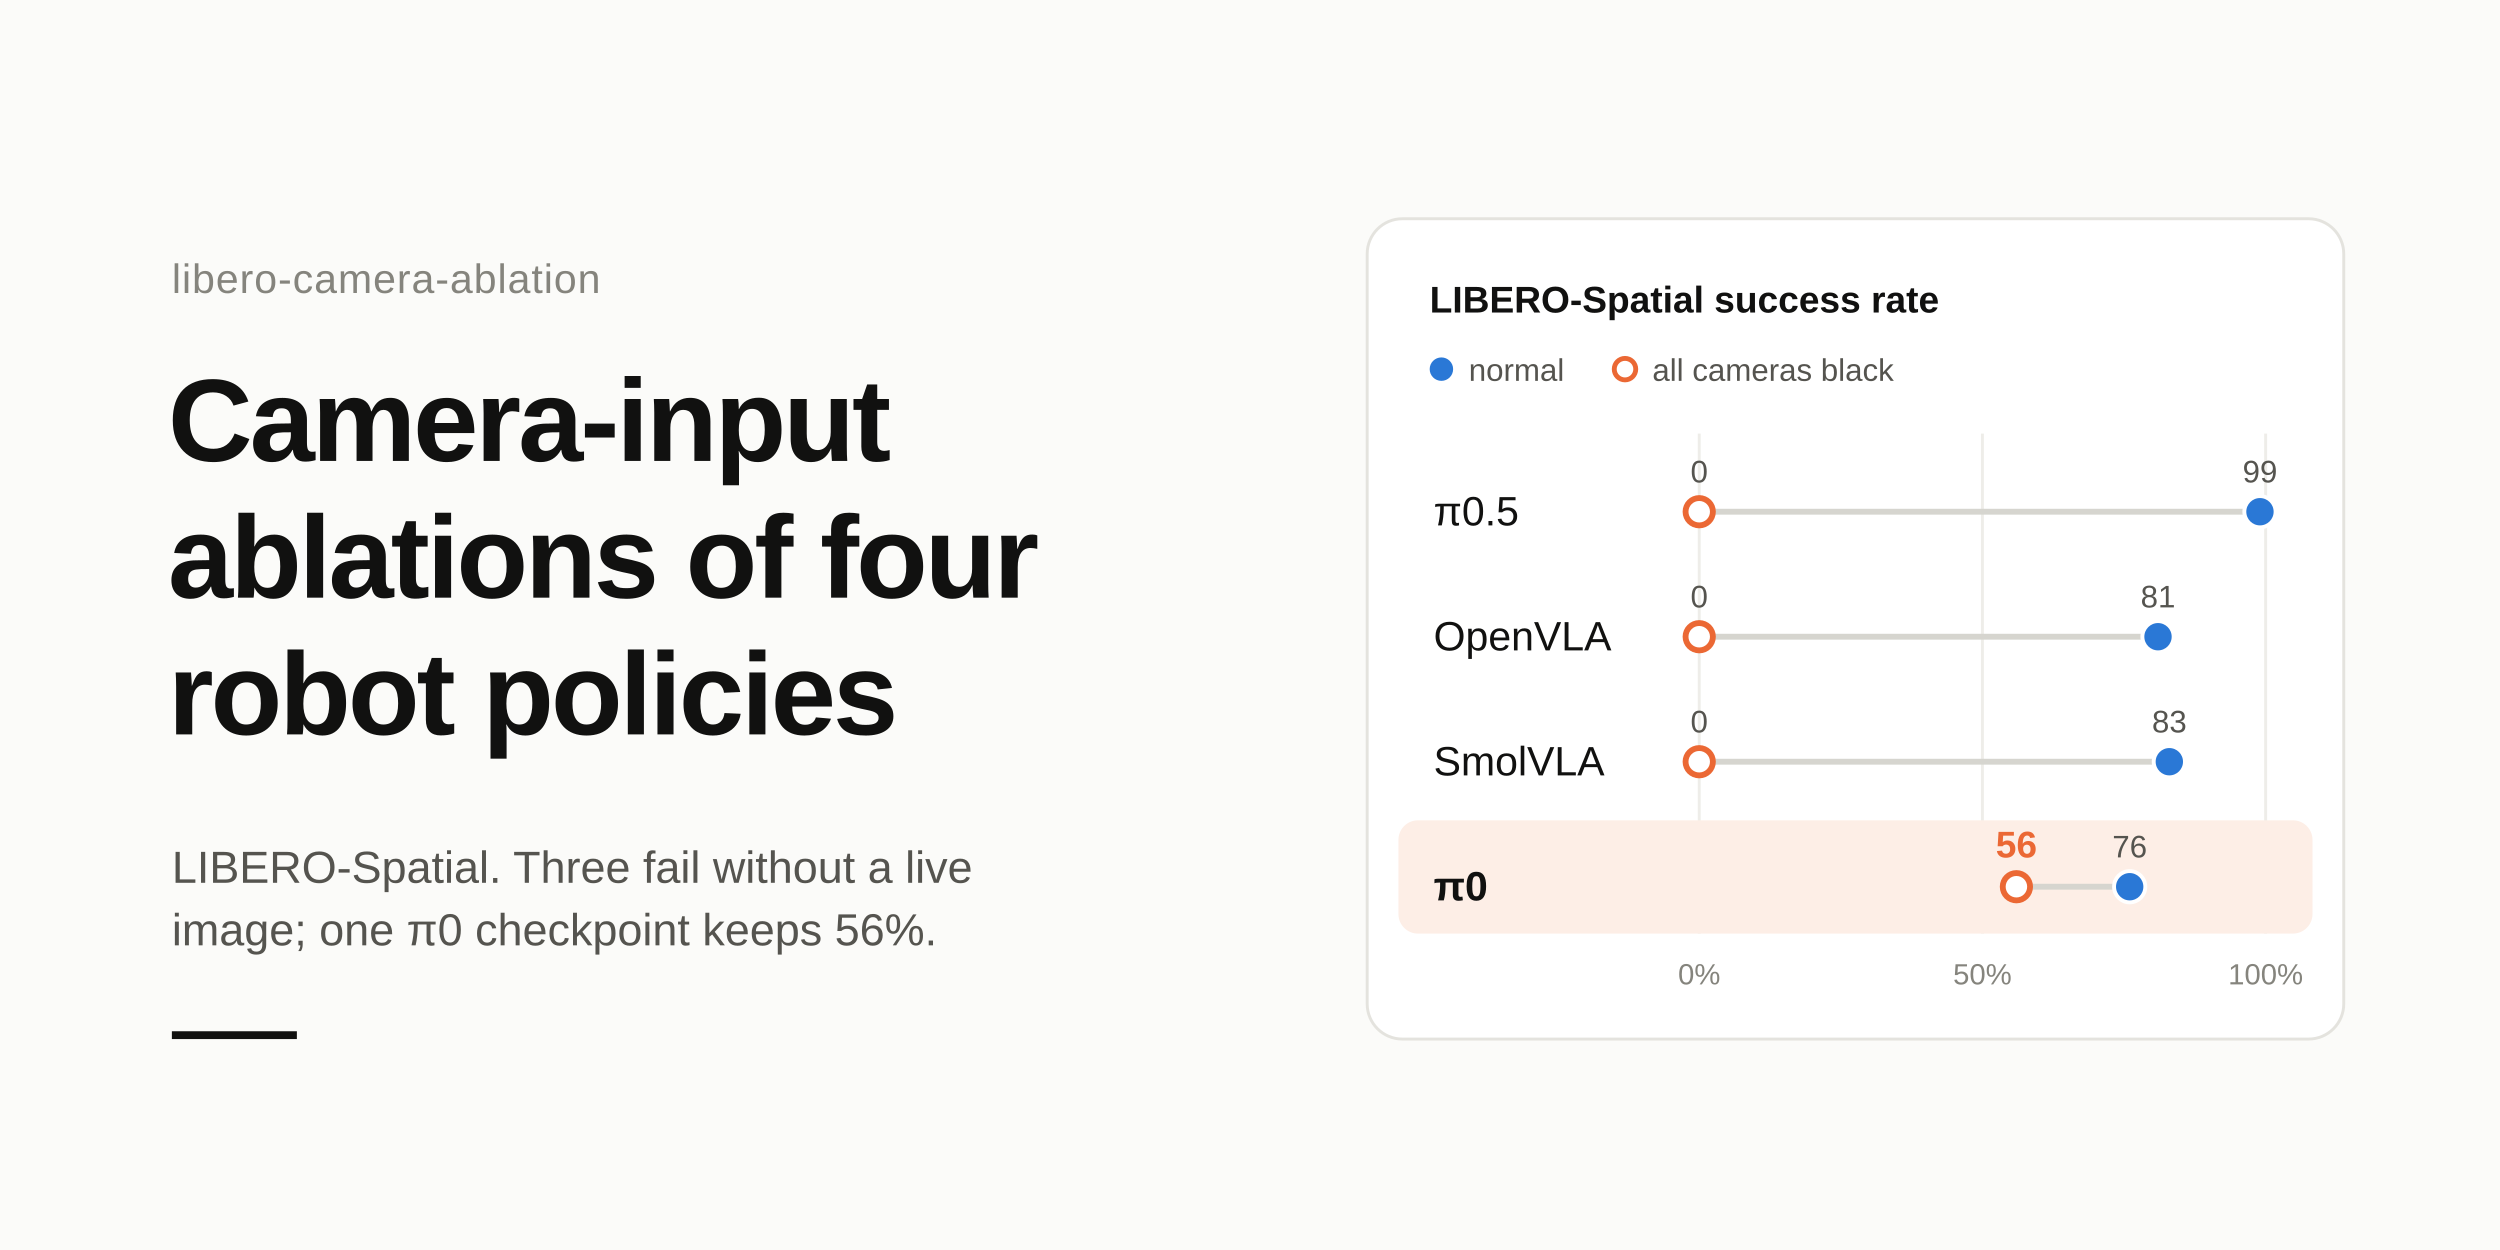
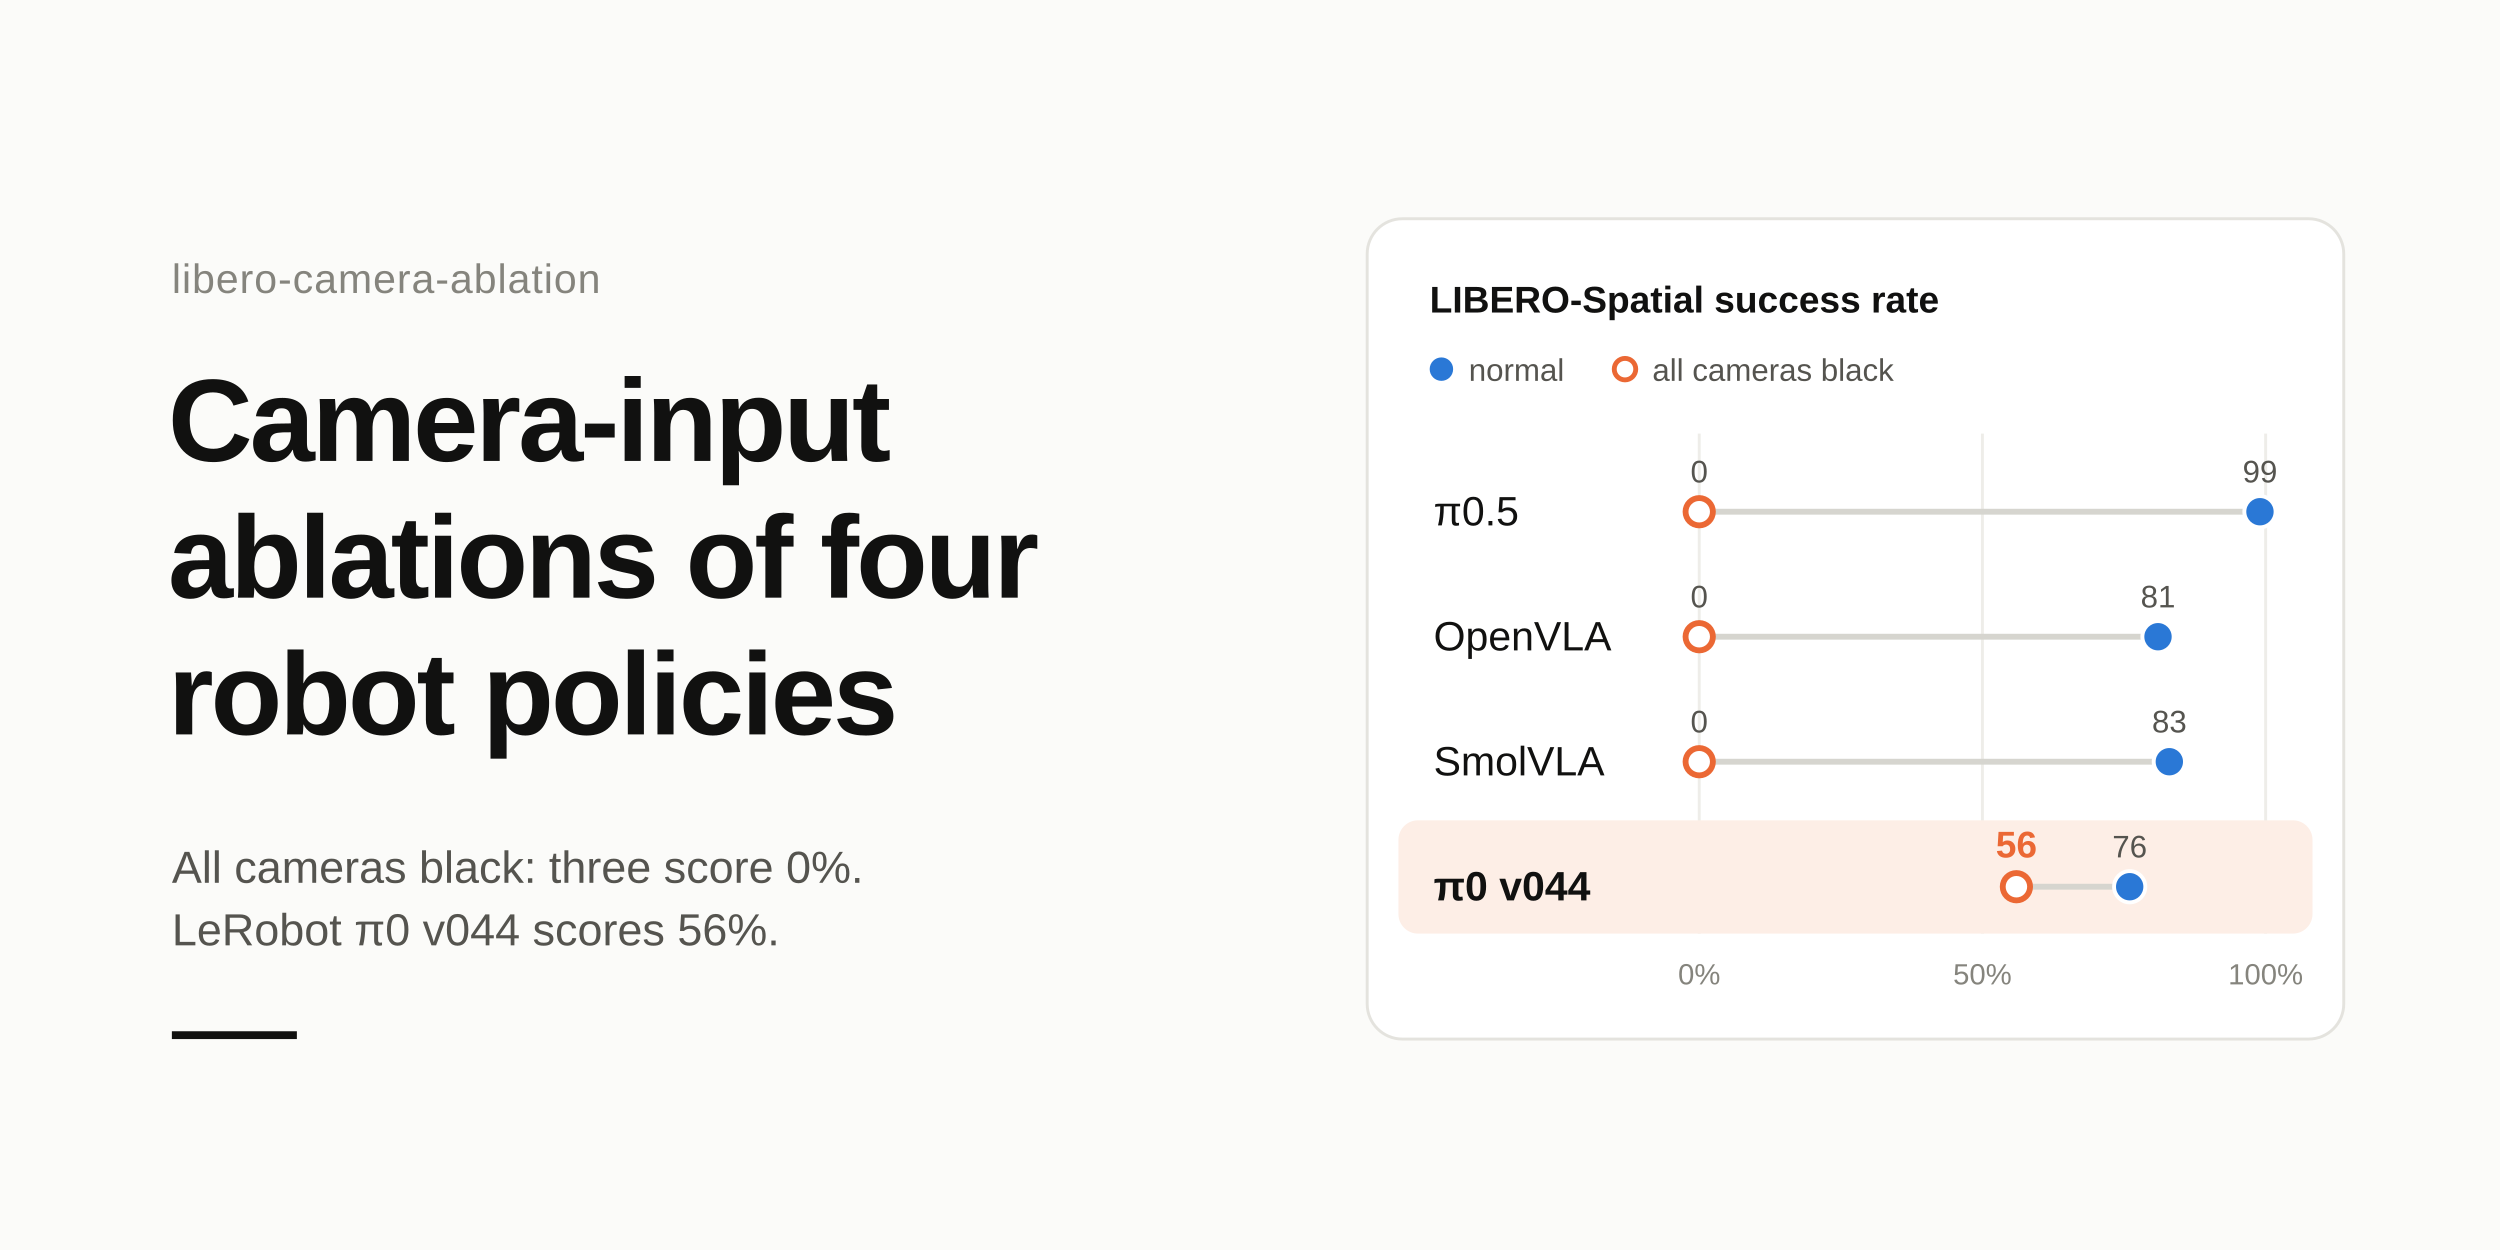
<svg xmlns="http://www.w3.org/2000/svg" viewBox="0 0 1280 640" width="1280" height="640" font-family="-apple-system,'Helvetica Neue',Arial,sans-serif" fill="#111110">
  <rect width="1280" height="640" fill="#fbfbf9" />
  <text x="88" y="150" font-size="21" fill="#85847d" letter-spacing="0.5">libero-camera-ablation</text>
  <text x="86" y="236" font-size="60" font-weight="700" letter-spacing="-1.5">Camera-input</text>
  <text x="86" y="306" font-size="60" font-weight="700" letter-spacing="-1.5">ablations of four</text>
  <text x="86" y="376" font-size="60" font-weight="700" letter-spacing="-1.5">robot policies</text>
-   <text x="88" y="452" font-size="23" fill="#55544f">LIBERO-Spatial. Three fail without a live</text>
-   <text x="88" y="484" font-size="23" fill="#55544f">image; one π0 checkpoint keeps 56%.</text>
+   <text x="88" y="452" font-size="23" fill="#55544f">All cameras black: three score 0%.</text>
+   <text x="88" y="484" font-size="23" fill="#55544f">LeRobot π0 v044 scores 56%.</text>
  <rect x="88" y="528" width="64" height="4" fill="#111110" />
  <rect x="700" y="112" width="500" height="420" rx="18" fill="#ffffff" stroke="#e4e3de" stroke-width="1.5" />
  <text x="732" y="160" font-size="19" font-weight="600">LIBERO-Spatial success rate</text>
  <circle cx="738" cy="189" r="6" fill="#2a78d6" />
  <text x="752" y="195" font-size="16" fill="#55544f">normal</text>
  <circle cx="832" cy="189" r="5.5" fill="#ffffff" stroke="#eb6834" stroke-width="2.5" />
  <text x="846" y="195" font-size="16" fill="#55544f">all cameras black</text>
  <line x1="870.0" y1="222" x2="870.0" y2="478" stroke="#eeede9" stroke-width="1.5" />
  <text x="870.0" y="504" font-size="15" fill="#85847d" text-anchor="middle">0%</text>
  <line x1="1015.0" y1="222" x2="1015.0" y2="478" stroke="#eeede9" stroke-width="1.5" />
  <text x="1015.0" y="504" font-size="15" fill="#85847d" text-anchor="middle">50%</text>
  <line x1="1160.0" y1="222" x2="1160.0" y2="478" stroke="#eeede9" stroke-width="1.5" />
  <text x="1160.0" y="504" font-size="15" fill="#85847d" text-anchor="middle">100%</text>
  <text x="734" y="269" font-size="21" font-weight="500">π0.5</text>
  <line x1="870.0" y1="262" x2="1157.1" y2="262" stroke="#d6d5cf" stroke-width="3" />
  <circle cx="1157.1" cy="262" r="8" fill="#2a78d6" stroke="#ffffff" stroke-width="2" />
  <circle cx="870.0" cy="262" r="7" fill="#ffffff" stroke="#eb6834" stroke-width="3" />
  <text x="1157.1" y="247" font-size="16" text-anchor="middle" fill="#55544f">99</text>
  <text x="870.0" y="247" font-size="16" font-weight="400" text-anchor="middle" fill="#55544f">0</text>
  <text x="734" y="333" font-size="21" font-weight="500">OpenVLA</text>
  <line x1="870.0" y1="326" x2="1104.9" y2="326" stroke="#d6d5cf" stroke-width="3" />
  <circle cx="1104.9" cy="326" r="8" fill="#2a78d6" stroke="#ffffff" stroke-width="2" />
  <circle cx="870.0" cy="326" r="7" fill="#ffffff" stroke="#eb6834" stroke-width="3" />
  <text x="1104.9" y="311" font-size="16" text-anchor="middle" fill="#55544f">81</text>
  <text x="870.0" y="311" font-size="16" font-weight="400" text-anchor="middle" fill="#55544f">0</text>
  <text x="734" y="397" font-size="21" font-weight="500">SmolVLA</text>
  <line x1="870.0" y1="390" x2="1110.7" y2="390" stroke="#d6d5cf" stroke-width="3" />
  <circle cx="1110.7" cy="390" r="8" fill="#2a78d6" stroke="#ffffff" stroke-width="2" />
  <circle cx="870.0" cy="390" r="7" fill="#ffffff" stroke="#eb6834" stroke-width="3" />
  <text x="1110.7" y="375" font-size="16" text-anchor="middle" fill="#55544f">83</text>
  <text x="870.0" y="375" font-size="16" font-weight="400" text-anchor="middle" fill="#55544f">0</text>
  <rect x="716" y="420" width="468" height="58" rx="10" fill="#fdeee6" />
-   <text x="734" y="461" font-size="21" font-weight="700">π0</text>
+   <text x="734" y="461" font-size="21" font-weight="700">π0 v044</text>
  <line x1="1032.4" y1="454" x2="1090.4" y2="454" stroke="#d6d5cf" stroke-width="3" />
  <circle cx="1090.4" cy="454" r="8" fill="#2a78d6" stroke="#ffffff" stroke-width="2" />
  <circle cx="1032.4" cy="454" r="7" fill="#ffffff" stroke="#eb6834" stroke-width="3" />
  <text x="1090.4" y="439" font-size="16" text-anchor="middle" fill="#55544f">76</text>
  <text x="1032.4" y="439" font-size="19" font-weight="700" text-anchor="middle" fill="#eb6834">56</text>
</svg>
